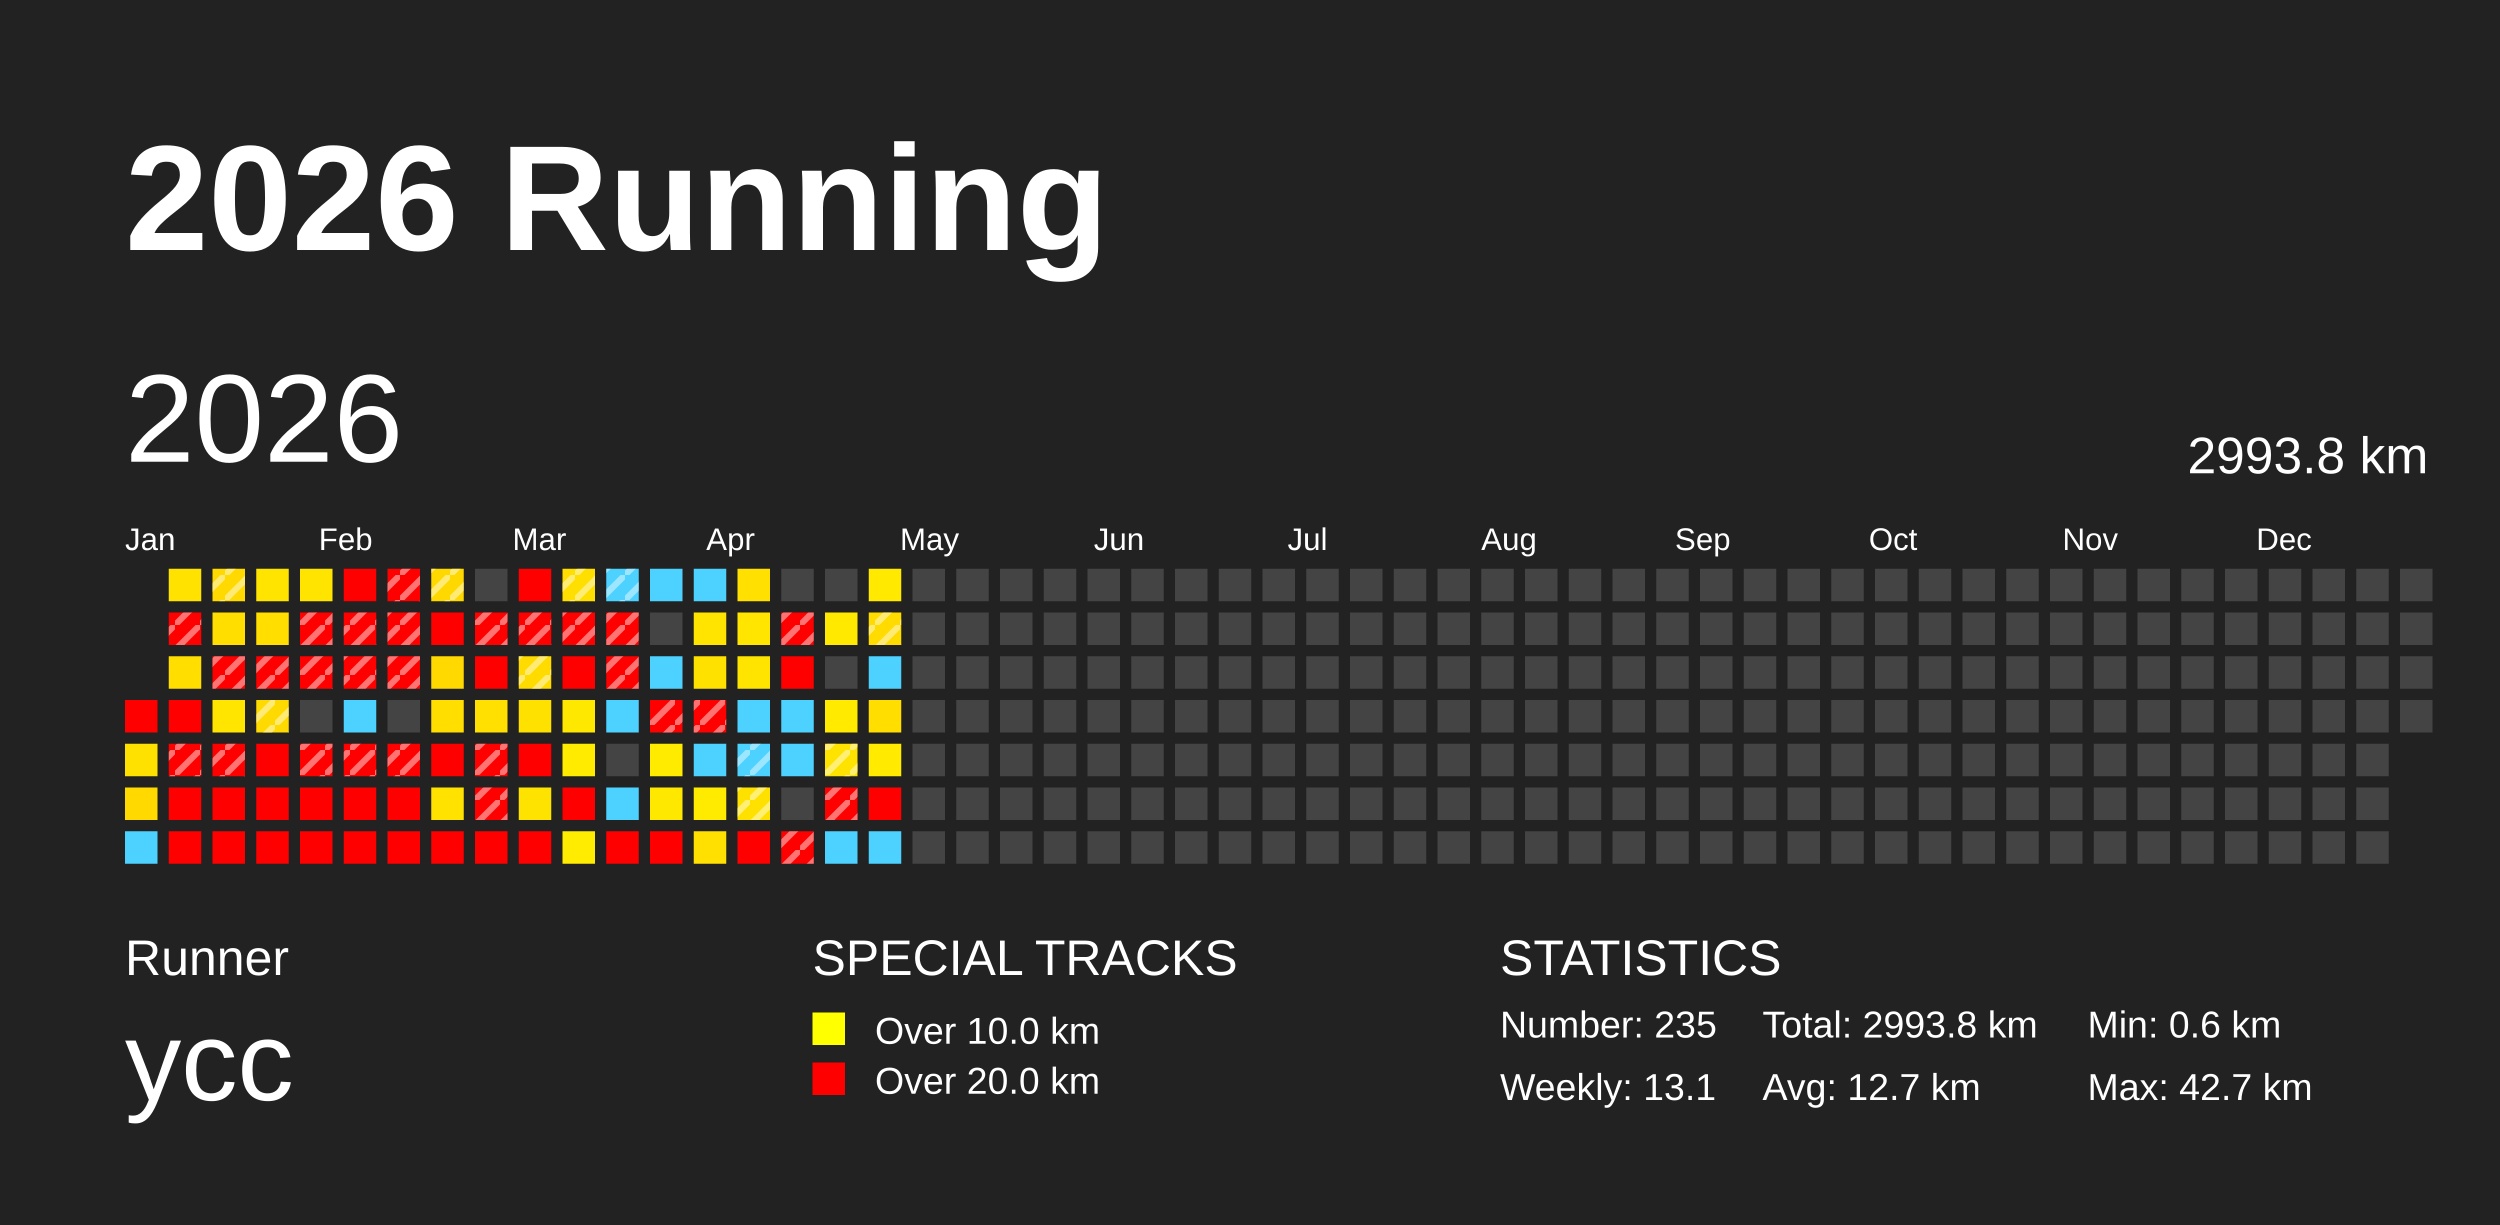
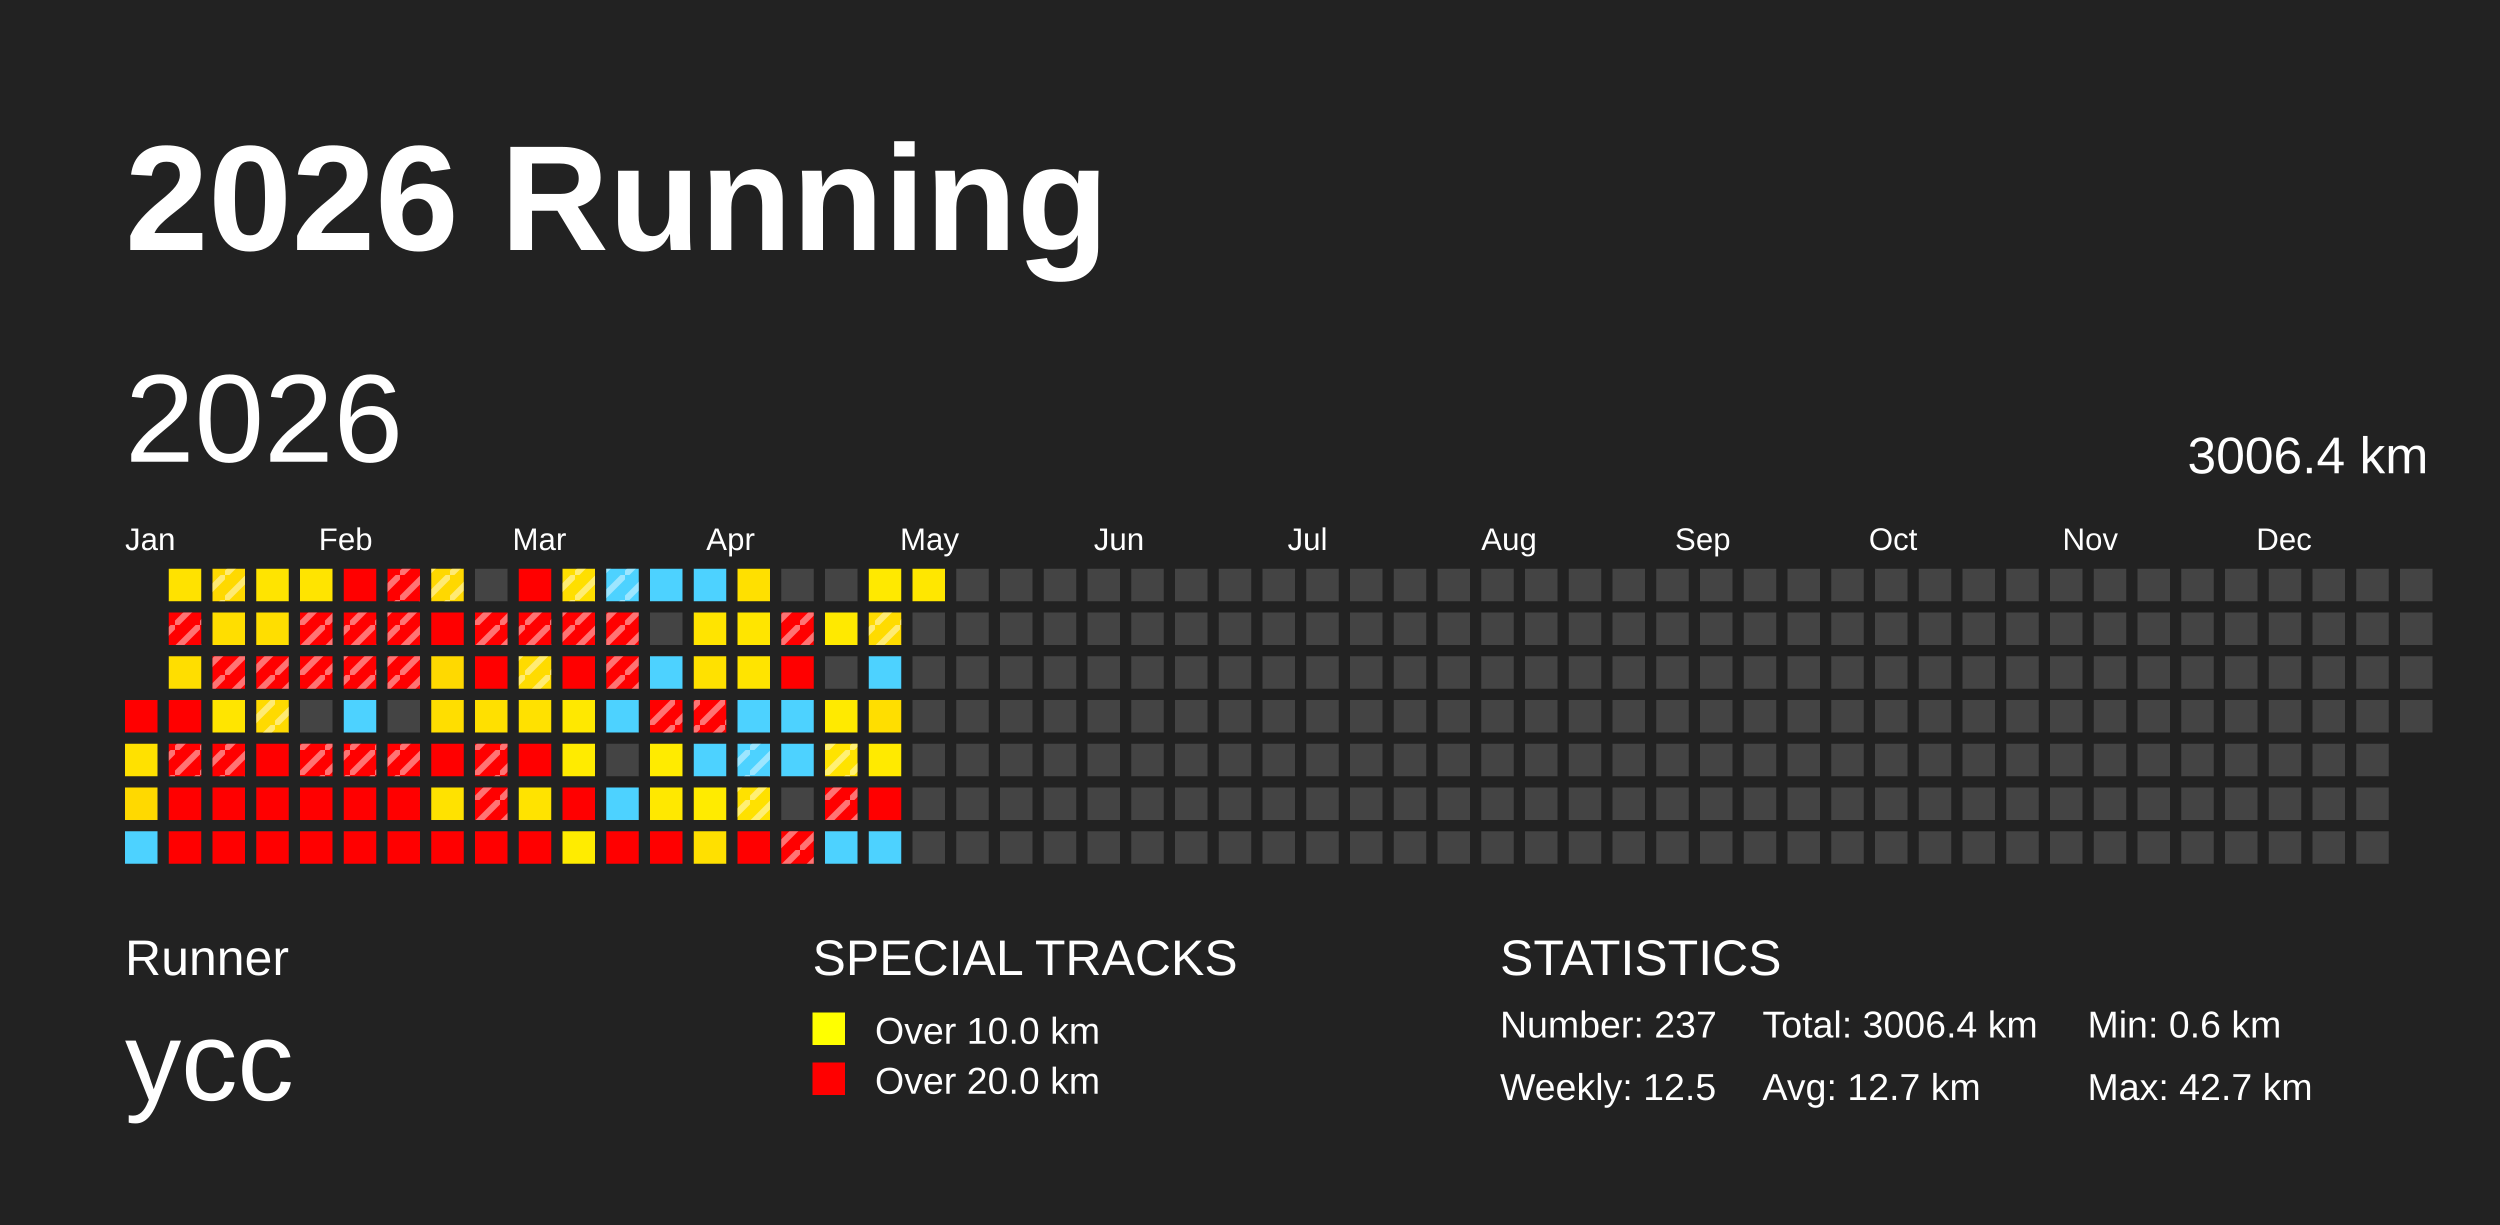
<svg xmlns="http://www.w3.org/2000/svg" baseProfile="full" height="98mm" version="1.1" viewBox="0,0,200,98" width="200mm">
  <defs>
    <pattern height="2" id="indoor-stripe" patternUnits="userSpaceOnUse" width="2">
      <line stroke="white" stroke-opacity="0.45" stroke-width="0.5" x1="0" x2="2" y1="2" y2="0" />
    </pattern>
  </defs>
  <rect fill="#222222" height="98" width="200" x="0" y="0" />
  <text fill="#FFFFFF" style="font-size:12px; font-family:Arial; font-weight:bold;" x="10" y="20">2026 Running</text>
  <text fill="#FFFFFF" style="font-size:4px; font-family:Arial" x="10" y="78">Runner</text>
  <text fill="#FFFFFF" style="font-size:9px; font-family:Arial" x="10" y="88">ycc</text>
  <text fill="#FFFFFF" style="font-size:4px; font-family:Arial" x="65" y="78">SPECIAL TRACKS</text>
  <rect fill="yellow" height="2.6" width="2.6" x="65" y="81" />
  <text fill="#FFFFFF" style="font-size:3px; font-family:Arial" x="70" y="83.5">Over 10.0 km</text>
  <rect fill="red" height="2.6" width="2.6" x="65" y="85" />
  <text fill="#FFFFFF" style="font-size:3px; font-family:Arial" x="70" y="87.5">Over 20.0 km</text>
  <text fill="#FFFFFF" style="font-size:4px; font-family:Arial" x="120" y="78">STATISTICS</text>
-   <text fill="#FFFFFF" style="font-size:3px; font-family:Arial" x="120" y="83">Number: 235</text>
-   <text fill="#FFFFFF" style="font-size:3px; font-family:Arial" x="120" y="88">Weekly: 13.1</text>
-   <text fill="#FFFFFF" style="font-size:3px; font-family:Arial" x="141" y="83">Total: 2993.8 km</text>
+   <text fill="#FFFFFF" style="font-size:3px; font-family:Arial" x="120" y="83">Number: 237</text>
+   <text fill="#FFFFFF" style="font-size:3px; font-family:Arial" x="120" y="88">Weekly: 12.5</text>
+   <text fill="#FFFFFF" style="font-size:3px; font-family:Arial" x="141" y="83">Total: 3006.4 km</text>
  <text fill="#FFFFFF" style="font-size:3px; font-family:Arial" x="141" y="88">Avg: 12.7 km</text>
  <text fill="#FFFFFF" style="font-size:3px; font-family:Arial" x="167" y="83">Min: 0.6 km</text>
  <text fill="#FFFFFF" style="font-size:3px; font-family:Arial" x="167" y="88">Max: 42.7 km</text>
  <text dominant-baseline="hanging" fill="#FFFFFF" style="font-size:10.0px; font-family:Arial;" x="10" y="30">2026</text>
-   <text dominant-baseline="hanging" fill="#FFFFFF" style="font-size:4.125px; font-family:Arial;" x="175" y="35">2993.8 km</text>
+   <text dominant-baseline="hanging" fill="#FFFFFF" style="font-size:4.125px; font-family:Arial;" x="175" y="35">3006.4 km</text>
  <text fill="#FFFFFF" style="font-size:2.5px; font-family:Arial" x="10.0" y="44">Jan</text>
  <text fill="#FFFFFF" style="font-size:2.5px; font-family:Arial" x="25.5" y="44">Feb</text>
  <text fill="#FFFFFF" style="font-size:2.5px; font-family:Arial" x="41.0" y="44">Mar</text>
  <text fill="#FFFFFF" style="font-size:2.5px; font-family:Arial" x="56.5" y="44">Apr</text>
  <text fill="#FFFFFF" style="font-size:2.5px; font-family:Arial" x="72.0" y="44">May</text>
  <text fill="#FFFFFF" style="font-size:2.5px; font-family:Arial" x="87.5" y="44">Jun</text>
  <text fill="#FFFFFF" style="font-size:2.5px; font-family:Arial" x="103.0" y="44">Jul</text>
  <text fill="#FFFFFF" style="font-size:2.5px; font-family:Arial" x="118.5" y="44">Aug</text>
  <text fill="#FFFFFF" style="font-size:2.5px; font-family:Arial" x="134.0" y="44">Sep</text>
  <text fill="#FFFFFF" style="font-size:2.5px; font-family:Arial" x="149.5" y="44">Oct</text>
  <text fill="#FFFFFF" style="font-size:2.5px; font-family:Arial" x="165.0" y="44">Nov</text>
  <text fill="#FFFFFF" style="font-size:2.5px; font-family:Arial" x="180.5" y="44">Dec</text>
  <rect fill="red" height="2.6" width="2.6" x="10.0" y="56.0" />
  <rect fill="#ffe100" height="2.6" width="2.6" x="10.0" y="59.5" />
  <rect fill="#ffd900" height="2.6" width="2.6" x="10.0" y="63.0" />
  <rect fill="#4dd2ff" height="2.6" width="2.6" x="10.0" y="66.5" />
  <rect fill="#ffe200" height="2.6" width="2.6" x="13.5" y="45.5" />
  <rect fill="red" height="2.6" width="2.6" x="13.5" y="49.0" />
  <rect fill="url(#indoor-stripe)" height="2.6" width="2.6" x="13.5" y="49.0" />
  <rect fill="#ffde00" height="2.6" width="2.6" x="13.5" y="52.5" />
  <rect fill="red" height="2.6" width="2.6" x="13.5" y="56.0" />
  <rect fill="red" height="2.6" width="2.6" x="13.5" y="59.5" />
  <rect fill="url(#indoor-stripe)" height="2.6" width="2.6" x="13.5" y="59.5" />
  <rect fill="red" height="2.6" width="2.6" x="13.5" y="63.0" />
  <rect fill="red" height="2.6" width="2.6" x="13.5" y="66.5" />
  <rect fill="#ffd900" height="2.6" width="2.6" x="17.0" y="45.5" />
  <rect fill="url(#indoor-stripe)" height="2.6" width="2.6" x="17.0" y="45.5" />
  <rect fill="#ffde00" height="2.6" width="2.6" x="17.0" y="49.0" />
  <rect fill="red" height="2.6" width="2.6" x="17.0" y="52.5" />
  <rect fill="url(#indoor-stripe)" height="2.6" width="2.6" x="17.0" y="52.5" />
  <rect fill="#ffe500" height="2.6" width="2.6" x="17.0" y="56.0" />
  <rect fill="red" height="2.6" width="2.6" x="17.0" y="59.5" />
  <rect fill="url(#indoor-stripe)" height="2.6" width="2.6" x="17.0" y="59.5" />
  <rect fill="red" height="2.6" width="2.6" x="17.0" y="63.0" />
  <rect fill="red" height="2.6" width="2.6" x="17.0" y="66.5" />
  <rect fill="#ffe400" height="2.6" width="2.6" x="20.5" y="45.5" />
  <rect fill="#ffde00" height="2.6" width="2.6" x="20.5" y="49.0" />
  <rect fill="red" height="2.6" width="2.6" x="20.5" y="52.5" />
  <rect fill="url(#indoor-stripe)" height="2.6" width="2.6" x="20.5" y="52.5" />
  <rect fill="#ffda00" height="2.6" width="2.6" x="20.5" y="56.0" />
  <rect fill="url(#indoor-stripe)" height="2.6" width="2.6" x="20.5" y="56.0" />
  <rect fill="red" height="2.6" width="2.6" x="20.5" y="59.5" />
  <rect fill="red" height="2.6" width="2.6" x="20.5" y="63.0" />
  <rect fill="red" height="2.6" width="2.6" x="20.5" y="66.5" />
  <rect fill="#ffe400" height="2.6" width="2.6" x="24.0" y="45.5" />
  <rect fill="red" height="2.6" width="2.6" x="24.0" y="49.0" />
  <rect fill="url(#indoor-stripe)" height="2.6" width="2.6" x="24.0" y="49.0" />
  <rect fill="red" height="2.6" width="2.6" x="24.0" y="52.5" />
  <rect fill="url(#indoor-stripe)" height="2.6" width="2.6" x="24.0" y="52.5" />
  <rect fill="#444444" height="2.6" width="2.6" x="24.0" y="56.0" />
  <rect fill="red" height="2.6" width="2.6" x="24.0" y="59.5" />
  <rect fill="url(#indoor-stripe)" height="2.6" width="2.6" x="24.0" y="59.5" />
  <rect fill="red" height="2.6" width="2.6" x="24.0" y="63.0" />
  <rect fill="red" height="2.6" width="2.6" x="24.0" y="66.5" />
  <rect fill="red" height="2.6" width="2.6" x="27.5" y="45.5" />
  <rect fill="red" height="2.6" width="2.6" x="27.5" y="49.0" />
  <rect fill="url(#indoor-stripe)" height="2.6" width="2.6" x="27.5" y="49.0" />
  <rect fill="red" height="2.6" width="2.6" x="27.5" y="52.5" />
  <rect fill="url(#indoor-stripe)" height="2.6" width="2.6" x="27.5" y="52.5" />
  <rect fill="#4dd2ff" height="2.6" width="2.6" x="27.5" y="56.0" />
  <rect fill="red" height="2.6" width="2.6" x="27.5" y="59.5" />
  <rect fill="url(#indoor-stripe)" height="2.6" width="2.6" x="27.5" y="59.5" />
  <rect fill="red" height="2.6" width="2.6" x="27.5" y="63.0" />
  <rect fill="red" height="2.6" width="2.6" x="27.5" y="66.5" />
  <rect fill="red" height="2.6" width="2.6" x="31.0" y="45.5" />
  <rect fill="url(#indoor-stripe)" height="2.6" width="2.6" x="31.0" y="45.5" />
  <rect fill="red" height="2.6" width="2.6" x="31.0" y="49.0" />
  <rect fill="url(#indoor-stripe)" height="2.6" width="2.6" x="31.0" y="49.0" />
  <rect fill="red" height="2.6" width="2.6" x="31.0" y="52.5" />
  <rect fill="url(#indoor-stripe)" height="2.6" width="2.6" x="31.0" y="52.5" />
  <rect fill="#444444" height="2.6" width="2.6" x="31.0" y="56.0" />
  <rect fill="red" height="2.6" width="2.6" x="31.0" y="59.5" />
  <rect fill="url(#indoor-stripe)" height="2.6" width="2.6" x="31.0" y="59.5" />
  <rect fill="red" height="2.6" width="2.6" x="31.0" y="63.0" />
  <rect fill="red" height="2.6" width="2.6" x="31.0" y="66.5" />
  <rect fill="#ffd800" height="2.6" width="2.6" x="34.5" y="45.5" />
  <rect fill="url(#indoor-stripe)" height="2.6" width="2.6" x="34.5" y="45.5" />
  <rect fill="red" height="2.6" width="2.6" x="34.5" y="49.0" />
  <rect fill="#ffd900" height="2.6" width="2.6" x="34.5" y="52.5" />
  <rect fill="#ffde00" height="2.6" width="2.6" x="34.5" y="56.0" />
  <rect fill="red" height="2.6" width="2.6" x="34.5" y="59.5" />
  <rect fill="#ffe200" height="2.6" width="2.6" x="34.5" y="63.0" />
  <rect fill="red" height="2.6" width="2.6" x="34.5" y="66.5" />
  <rect fill="#444444" height="2.6" width="2.6" x="38.0" y="45.5" />
  <rect fill="red" height="2.6" width="2.6" x="38.0" y="49.0" />
  <rect fill="url(#indoor-stripe)" height="2.6" width="2.6" x="38.0" y="49.0" />
  <rect fill="red" height="2.6" width="2.6" x="38.0" y="52.5" />
  <rect fill="#ffe000" height="2.6" width="2.6" x="38.0" y="56.0" />
  <rect fill="red" height="2.6" width="2.6" x="38.0" y="59.5" />
  <rect fill="url(#indoor-stripe)" height="2.6" width="2.6" x="38.0" y="59.5" />
  <rect fill="red" height="2.6" width="2.6" x="38.0" y="63.0" />
  <rect fill="url(#indoor-stripe)" height="2.6" width="2.6" x="38.0" y="63.0" />
  <rect fill="red" height="2.6" width="2.6" x="38.0" y="66.5" />
  <rect fill="red" height="2.6" width="2.6" x="41.5" y="45.5" />
  <rect fill="red" height="2.6" width="2.6" x="41.5" y="49.0" />
  <rect fill="url(#indoor-stripe)" height="2.6" width="2.6" x="41.5" y="49.0" />
  <rect fill="#ffdb00" height="2.6" width="2.6" x="41.5" y="52.5" />
  <rect fill="url(#indoor-stripe)" height="2.6" width="2.6" x="41.5" y="52.5" />
  <rect fill="#ffe100" height="2.6" width="2.6" x="41.5" y="56.0" />
  <rect fill="red" height="2.6" width="2.6" x="41.5" y="59.5" />
  <rect fill="#ffe300" height="2.6" width="2.6" x="41.5" y="63.0" />
  <rect fill="red" height="2.6" width="2.6" x="41.5" y="66.5" />
  <rect fill="#ffdf00" height="2.6" width="2.6" x="45.0" y="45.5" />
  <rect fill="url(#indoor-stripe)" height="2.6" width="2.6" x="45.0" y="45.5" />
  <rect fill="red" height="2.6" width="2.6" x="45.0" y="49.0" />
  <rect fill="url(#indoor-stripe)" height="2.6" width="2.6" x="45.0" y="49.0" />
  <rect fill="red" height="2.6" width="2.6" x="45.0" y="52.5" />
  <rect fill="#ffe800" height="2.6" width="2.6" x="45.0" y="56.0" />
  <rect fill="#ffeb00" height="2.6" width="2.6" x="45.0" y="59.5" />
  <rect fill="red" height="2.6" width="2.6" x="45.0" y="63.0" />
  <rect fill="#ffec00" height="2.6" width="2.6" x="45.0" y="66.5" />
  <rect fill="#4dd2ff" height="2.6" width="2.6" x="48.5" y="45.5" />
  <rect fill="url(#indoor-stripe)" height="2.6" width="2.6" x="48.5" y="45.5" />
  <rect fill="red" height="2.6" width="2.6" x="48.5" y="49.0" />
  <rect fill="url(#indoor-stripe)" height="2.6" width="2.6" x="48.5" y="49.0" />
  <rect fill="red" height="2.6" width="2.6" x="48.5" y="52.5" />
  <rect fill="url(#indoor-stripe)" height="2.6" width="2.6" x="48.5" y="52.5" />
  <rect fill="#4dd2ff" height="2.6" width="2.6" x="48.5" y="56.0" />
  <rect fill="#444444" height="2.6" width="2.6" x="48.5" y="59.5" />
  <rect fill="#4dd2ff" height="2.6" width="2.6" x="48.5" y="63.0" />
  <rect fill="red" height="2.6" width="2.6" x="48.5" y="66.5" />
  <rect fill="#4dd2ff" height="2.6" width="2.6" x="52.0" y="45.5" />
  <rect fill="#444444" height="2.6" width="2.6" x="52.0" y="49.0" />
  <rect fill="#4dd2ff" height="2.6" width="2.6" x="52.0" y="52.5" />
  <rect fill="red" height="2.6" width="2.6" x="52.0" y="56.0" />
  <rect fill="url(#indoor-stripe)" height="2.6" width="2.6" x="52.0" y="56.0" />
  <rect fill="#ffeb00" height="2.6" width="2.6" x="52.0" y="59.5" />
  <rect fill="#ffe800" height="2.6" width="2.6" x="52.0" y="63.0" />
  <rect fill="red" height="2.6" width="2.6" x="52.0" y="66.5" />
  <rect fill="#4dd2ff" height="2.6" width="2.6" x="55.5" y="45.5" />
  <rect fill="#ffe400" height="2.6" width="2.6" x="55.5" y="49.0" />
  <rect fill="#ffe100" height="2.6" width="2.6" x="55.5" y="52.5" />
  <rect fill="red" height="2.6" width="2.6" x="55.5" y="56.0" />
  <rect fill="url(#indoor-stripe)" height="2.6" width="2.6" x="55.5" y="56.0" />
  <rect fill="#4dd2ff" height="2.6" width="2.6" x="55.5" y="59.5" />
  <rect fill="#ffeb00" height="2.6" width="2.6" x="55.5" y="63.0" />
  <rect fill="#ffe000" height="2.6" width="2.6" x="55.5" y="66.5" />
  <rect fill="#ffe000" height="2.6" width="2.6" x="59.0" y="45.5" />
  <rect fill="#ffe500" height="2.6" width="2.6" x="59.0" y="49.0" />
  <rect fill="#ffe400" height="2.6" width="2.6" x="59.0" y="52.5" />
  <rect fill="#4dd2ff" height="2.6" width="2.6" x="59.0" y="56.0" />
  <rect fill="#4dd2ff" height="2.6" width="2.6" x="59.0" y="59.5" />
  <rect fill="url(#indoor-stripe)" height="2.6" width="2.6" x="59.0" y="59.5" />
  <rect fill="#ffe100" height="2.6" width="2.6" x="59.0" y="63.0" />
  <rect fill="url(#indoor-stripe)" height="2.6" width="2.6" x="59.0" y="63.0" />
  <rect fill="red" height="2.6" width="2.6" x="59.0" y="66.5" />
  <rect fill="#444444" height="2.6" width="2.6" x="62.5" y="45.5" />
  <rect fill="red" height="2.6" width="2.6" x="62.5" y="49.0" />
  <rect fill="url(#indoor-stripe)" height="2.6" width="2.6" x="62.5" y="49.0" />
  <rect fill="red" height="2.6" width="2.6" x="62.5" y="52.5" />
  <rect fill="#4dd2ff" height="2.6" width="2.6" x="62.5" y="56.0" />
  <rect fill="#4dd2ff" height="2.6" width="2.6" x="62.5" y="59.5" />
  <rect fill="#444444" height="2.6" width="2.6" x="62.5" y="63.0" />
  <rect fill="red" height="2.6" width="2.6" x="62.5" y="66.5" />
  <rect fill="url(#indoor-stripe)" height="2.6" width="2.6" x="62.5" y="66.5" />
  <rect fill="#444444" height="2.6" width="2.6" x="66.0" y="45.5" />
  <rect fill="#ffe900" height="2.6" width="2.6" x="66.0" y="49.0" />
  <rect fill="#444444" height="2.6" width="2.6" x="66.0" y="52.5" />
  <rect fill="#ffea00" height="2.6" width="2.6" x="66.0" y="56.0" />
  <rect fill="#ffe300" height="2.6" width="2.6" x="66.0" y="59.5" />
  <rect fill="url(#indoor-stripe)" height="2.6" width="2.6" x="66.0" y="59.5" />
  <rect fill="red" height="2.6" width="2.6" x="66.0" y="63.0" />
  <rect fill="url(#indoor-stripe)" height="2.6" width="2.6" x="66.0" y="63.0" />
  <rect fill="#4dd2ff" height="2.6" width="2.6" x="66.0" y="66.5" />
  <rect fill="#ffe900" height="2.6" width="2.6" x="69.5" y="45.5" />
  <rect fill="#ffdb00" height="2.6" width="2.6" x="69.5" y="49.0" />
  <rect fill="url(#indoor-stripe)" height="2.6" width="2.6" x="69.5" y="49.0" />
  <rect fill="#4dd2ff" height="2.6" width="2.6" x="69.5" y="52.5" />
  <rect fill="#ffde00" height="2.6" width="2.6" x="69.5" y="56.0" />
  <rect fill="#ffea00" height="2.6" width="2.6" x="69.5" y="59.5" />
  <rect fill="red" height="2.6" width="2.6" x="69.5" y="63.0" />
  <rect fill="#4dd2ff" height="2.6" width="2.6" x="69.5" y="66.5" />
-   <rect fill="#444444" height="2.6" width="2.6" x="73.0" y="45.5" />
+   <rect fill="#ffe700" height="2.6" width="2.6" x="73.0" y="45.5" />
  <rect fill="#444444" height="2.6" width="2.6" x="73.0" y="49.0" />
  <rect fill="#444444" height="2.6" width="2.6" x="73.0" y="52.5" />
  <rect fill="#444444" height="2.6" width="2.6" x="73.0" y="56.0" />
  <rect fill="#444444" height="2.6" width="2.6" x="73.0" y="59.5" />
  <rect fill="#444444" height="2.6" width="2.6" x="73.0" y="63.0" />
  <rect fill="#444444" height="2.6" width="2.6" x="73.0" y="66.5" />
  <rect fill="#444444" height="2.6" width="2.6" x="76.5" y="45.5" />
  <rect fill="#444444" height="2.6" width="2.6" x="76.5" y="49.0" />
  <rect fill="#444444" height="2.6" width="2.6" x="76.5" y="52.5" />
  <rect fill="#444444" height="2.6" width="2.6" x="76.5" y="56.0" />
  <rect fill="#444444" height="2.6" width="2.6" x="76.5" y="59.5" />
  <rect fill="#444444" height="2.6" width="2.6" x="76.5" y="63.0" />
  <rect fill="#444444" height="2.6" width="2.6" x="76.5" y="66.5" />
  <rect fill="#444444" height="2.6" width="2.6" x="80.0" y="45.5" />
  <rect fill="#444444" height="2.6" width="2.6" x="80.0" y="49.0" />
  <rect fill="#444444" height="2.6" width="2.6" x="80.0" y="52.5" />
  <rect fill="#444444" height="2.6" width="2.6" x="80.0" y="56.0" />
  <rect fill="#444444" height="2.6" width="2.6" x="80.0" y="59.5" />
  <rect fill="#444444" height="2.6" width="2.6" x="80.0" y="63.0" />
  <rect fill="#444444" height="2.6" width="2.6" x="80.0" y="66.5" />
  <rect fill="#444444" height="2.6" width="2.6" x="83.5" y="45.5" />
  <rect fill="#444444" height="2.6" width="2.6" x="83.5" y="49.0" />
  <rect fill="#444444" height="2.6" width="2.6" x="83.5" y="52.5" />
  <rect fill="#444444" height="2.6" width="2.6" x="83.5" y="56.0" />
  <rect fill="#444444" height="2.6" width="2.6" x="83.5" y="59.5" />
  <rect fill="#444444" height="2.6" width="2.6" x="83.5" y="63.0" />
  <rect fill="#444444" height="2.6" width="2.6" x="83.5" y="66.5" />
  <rect fill="#444444" height="2.6" width="2.6" x="87.0" y="45.5" />
  <rect fill="#444444" height="2.6" width="2.6" x="87.0" y="49.0" />
  <rect fill="#444444" height="2.6" width="2.6" x="87.0" y="52.5" />
  <rect fill="#444444" height="2.6" width="2.6" x="87.0" y="56.0" />
  <rect fill="#444444" height="2.6" width="2.6" x="87.0" y="59.5" />
  <rect fill="#444444" height="2.6" width="2.6" x="87.0" y="63.0" />
  <rect fill="#444444" height="2.6" width="2.6" x="87.0" y="66.5" />
  <rect fill="#444444" height="2.6" width="2.6" x="90.5" y="45.5" />
  <rect fill="#444444" height="2.6" width="2.6" x="90.5" y="49.0" />
  <rect fill="#444444" height="2.6" width="2.6" x="90.5" y="52.5" />
  <rect fill="#444444" height="2.6" width="2.6" x="90.5" y="56.0" />
  <rect fill="#444444" height="2.6" width="2.6" x="90.5" y="59.5" />
  <rect fill="#444444" height="2.6" width="2.6" x="90.5" y="63.0" />
  <rect fill="#444444" height="2.6" width="2.6" x="90.5" y="66.5" />
  <rect fill="#444444" height="2.6" width="2.6" x="94.0" y="45.5" />
  <rect fill="#444444" height="2.6" width="2.6" x="94.0" y="49.0" />
  <rect fill="#444444" height="2.6" width="2.6" x="94.0" y="52.5" />
  <rect fill="#444444" height="2.6" width="2.6" x="94.0" y="56.0" />
  <rect fill="#444444" height="2.6" width="2.6" x="94.0" y="59.5" />
  <rect fill="#444444" height="2.6" width="2.6" x="94.0" y="63.0" />
  <rect fill="#444444" height="2.6" width="2.6" x="94.0" y="66.5" />
  <rect fill="#444444" height="2.6" width="2.6" x="97.5" y="45.5" />
  <rect fill="#444444" height="2.6" width="2.6" x="97.5" y="49.0" />
  <rect fill="#444444" height="2.6" width="2.6" x="97.5" y="52.5" />
  <rect fill="#444444" height="2.6" width="2.6" x="97.5" y="56.0" />
  <rect fill="#444444" height="2.6" width="2.6" x="97.5" y="59.5" />
  <rect fill="#444444" height="2.6" width="2.6" x="97.5" y="63.0" />
  <rect fill="#444444" height="2.6" width="2.6" x="97.5" y="66.5" />
  <rect fill="#444444" height="2.6" width="2.6" x="101.0" y="45.5" />
  <rect fill="#444444" height="2.6" width="2.6" x="101.0" y="49.0" />
  <rect fill="#444444" height="2.6" width="2.6" x="101.0" y="52.5" />
  <rect fill="#444444" height="2.6" width="2.6" x="101.0" y="56.0" />
  <rect fill="#444444" height="2.6" width="2.6" x="101.0" y="59.5" />
  <rect fill="#444444" height="2.6" width="2.6" x="101.0" y="63.0" />
  <rect fill="#444444" height="2.6" width="2.6" x="101.0" y="66.5" />
  <rect fill="#444444" height="2.6" width="2.6" x="104.5" y="45.5" />
  <rect fill="#444444" height="2.6" width="2.6" x="104.5" y="49.0" />
  <rect fill="#444444" height="2.6" width="2.6" x="104.5" y="52.5" />
  <rect fill="#444444" height="2.6" width="2.6" x="104.5" y="56.0" />
  <rect fill="#444444" height="2.6" width="2.6" x="104.5" y="59.5" />
  <rect fill="#444444" height="2.6" width="2.6" x="104.5" y="63.0" />
  <rect fill="#444444" height="2.6" width="2.6" x="104.5" y="66.5" />
  <rect fill="#444444" height="2.6" width="2.6" x="108.0" y="45.5" />
  <rect fill="#444444" height="2.6" width="2.6" x="108.0" y="49.0" />
  <rect fill="#444444" height="2.6" width="2.6" x="108.0" y="52.5" />
  <rect fill="#444444" height="2.6" width="2.6" x="108.0" y="56.0" />
  <rect fill="#444444" height="2.6" width="2.6" x="108.0" y="59.5" />
  <rect fill="#444444" height="2.6" width="2.6" x="108.0" y="63.0" />
  <rect fill="#444444" height="2.6" width="2.6" x="108.0" y="66.5" />
  <rect fill="#444444" height="2.6" width="2.6" x="111.5" y="45.5" />
  <rect fill="#444444" height="2.6" width="2.6" x="111.5" y="49.0" />
  <rect fill="#444444" height="2.6" width="2.6" x="111.5" y="52.5" />
  <rect fill="#444444" height="2.6" width="2.6" x="111.5" y="56.0" />
  <rect fill="#444444" height="2.6" width="2.6" x="111.5" y="59.5" />
  <rect fill="#444444" height="2.6" width="2.6" x="111.5" y="63.0" />
  <rect fill="#444444" height="2.6" width="2.6" x="111.5" y="66.5" />
  <rect fill="#444444" height="2.6" width="2.6" x="115.0" y="45.5" />
  <rect fill="#444444" height="2.6" width="2.6" x="115.0" y="49.0" />
  <rect fill="#444444" height="2.6" width="2.6" x="115.0" y="52.5" />
  <rect fill="#444444" height="2.6" width="2.6" x="115.0" y="56.0" />
  <rect fill="#444444" height="2.6" width="2.6" x="115.0" y="59.5" />
  <rect fill="#444444" height="2.6" width="2.6" x="115.0" y="63.0" />
  <rect fill="#444444" height="2.6" width="2.6" x="115.0" y="66.5" />
  <rect fill="#444444" height="2.6" width="2.6" x="118.5" y="45.5" />
  <rect fill="#444444" height="2.6" width="2.6" x="118.5" y="49.0" />
  <rect fill="#444444" height="2.6" width="2.6" x="118.5" y="52.5" />
  <rect fill="#444444" height="2.6" width="2.6" x="118.5" y="56.0" />
  <rect fill="#444444" height="2.6" width="2.6" x="118.5" y="59.5" />
  <rect fill="#444444" height="2.6" width="2.6" x="118.5" y="63.0" />
  <rect fill="#444444" height="2.6" width="2.6" x="118.5" y="66.5" />
  <rect fill="#444444" height="2.6" width="2.6" x="122.0" y="45.5" />
  <rect fill="#444444" height="2.6" width="2.6" x="122.0" y="49.0" />
  <rect fill="#444444" height="2.6" width="2.6" x="122.0" y="52.5" />
  <rect fill="#444444" height="2.6" width="2.6" x="122.0" y="56.0" />
  <rect fill="#444444" height="2.6" width="2.6" x="122.0" y="59.5" />
  <rect fill="#444444" height="2.6" width="2.6" x="122.0" y="63.0" />
  <rect fill="#444444" height="2.6" width="2.6" x="122.0" y="66.5" />
  <rect fill="#444444" height="2.6" width="2.6" x="125.5" y="45.5" />
  <rect fill="#444444" height="2.6" width="2.6" x="125.5" y="49.0" />
  <rect fill="#444444" height="2.6" width="2.6" x="125.5" y="52.5" />
  <rect fill="#444444" height="2.6" width="2.6" x="125.5" y="56.0" />
  <rect fill="#444444" height="2.6" width="2.6" x="125.5" y="59.5" />
  <rect fill="#444444" height="2.6" width="2.6" x="125.5" y="63.0" />
  <rect fill="#444444" height="2.6" width="2.6" x="125.5" y="66.5" />
  <rect fill="#444444" height="2.6" width="2.6" x="129.0" y="45.5" />
  <rect fill="#444444" height="2.6" width="2.6" x="129.0" y="49.0" />
  <rect fill="#444444" height="2.6" width="2.6" x="129.0" y="52.5" />
  <rect fill="#444444" height="2.6" width="2.6" x="129.0" y="56.0" />
  <rect fill="#444444" height="2.6" width="2.6" x="129.0" y="59.5" />
  <rect fill="#444444" height="2.6" width="2.6" x="129.0" y="63.0" />
  <rect fill="#444444" height="2.6" width="2.6" x="129.0" y="66.5" />
  <rect fill="#444444" height="2.6" width="2.6" x="132.5" y="45.5" />
  <rect fill="#444444" height="2.6" width="2.6" x="132.5" y="49.0" />
  <rect fill="#444444" height="2.6" width="2.6" x="132.5" y="52.5" />
  <rect fill="#444444" height="2.6" width="2.6" x="132.5" y="56.0" />
  <rect fill="#444444" height="2.6" width="2.6" x="132.5" y="59.5" />
  <rect fill="#444444" height="2.6" width="2.6" x="132.5" y="63.0" />
  <rect fill="#444444" height="2.6" width="2.6" x="132.5" y="66.5" />
  <rect fill="#444444" height="2.6" width="2.6" x="136.0" y="45.5" />
  <rect fill="#444444" height="2.6" width="2.6" x="136.0" y="49.0" />
  <rect fill="#444444" height="2.6" width="2.6" x="136.0" y="52.5" />
  <rect fill="#444444" height="2.6" width="2.6" x="136.0" y="56.0" />
  <rect fill="#444444" height="2.6" width="2.6" x="136.0" y="59.5" />
  <rect fill="#444444" height="2.6" width="2.6" x="136.0" y="63.0" />
  <rect fill="#444444" height="2.6" width="2.6" x="136.0" y="66.5" />
  <rect fill="#444444" height="2.6" width="2.6" x="139.5" y="45.5" />
  <rect fill="#444444" height="2.6" width="2.6" x="139.5" y="49.0" />
  <rect fill="#444444" height="2.6" width="2.6" x="139.5" y="52.5" />
  <rect fill="#444444" height="2.6" width="2.6" x="139.5" y="56.0" />
  <rect fill="#444444" height="2.6" width="2.6" x="139.5" y="59.5" />
  <rect fill="#444444" height="2.6" width="2.6" x="139.5" y="63.0" />
  <rect fill="#444444" height="2.6" width="2.6" x="139.5" y="66.5" />
  <rect fill="#444444" height="2.6" width="2.6" x="143.0" y="45.5" />
  <rect fill="#444444" height="2.6" width="2.6" x="143.0" y="49.0" />
  <rect fill="#444444" height="2.6" width="2.6" x="143.0" y="52.5" />
  <rect fill="#444444" height="2.6" width="2.6" x="143.0" y="56.0" />
  <rect fill="#444444" height="2.6" width="2.6" x="143.0" y="59.5" />
  <rect fill="#444444" height="2.6" width="2.6" x="143.0" y="63.0" />
  <rect fill="#444444" height="2.6" width="2.6" x="143.0" y="66.5" />
  <rect fill="#444444" height="2.6" width="2.6" x="146.5" y="45.5" />
  <rect fill="#444444" height="2.6" width="2.6" x="146.5" y="49.0" />
  <rect fill="#444444" height="2.6" width="2.6" x="146.5" y="52.5" />
  <rect fill="#444444" height="2.6" width="2.6" x="146.5" y="56.0" />
  <rect fill="#444444" height="2.6" width="2.6" x="146.5" y="59.5" />
  <rect fill="#444444" height="2.6" width="2.6" x="146.5" y="63.0" />
  <rect fill="#444444" height="2.6" width="2.6" x="146.5" y="66.5" />
  <rect fill="#444444" height="2.6" width="2.6" x="150.0" y="45.5" />
  <rect fill="#444444" height="2.6" width="2.6" x="150.0" y="49.0" />
  <rect fill="#444444" height="2.6" width="2.6" x="150.0" y="52.5" />
  <rect fill="#444444" height="2.6" width="2.6" x="150.0" y="56.0" />
  <rect fill="#444444" height="2.6" width="2.6" x="150.0" y="59.5" />
  <rect fill="#444444" height="2.6" width="2.6" x="150.0" y="63.0" />
  <rect fill="#444444" height="2.6" width="2.6" x="150.0" y="66.5" />
  <rect fill="#444444" height="2.6" width="2.6" x="153.5" y="45.5" />
  <rect fill="#444444" height="2.6" width="2.6" x="153.5" y="49.0" />
  <rect fill="#444444" height="2.6" width="2.6" x="153.5" y="52.5" />
  <rect fill="#444444" height="2.6" width="2.6" x="153.5" y="56.0" />
  <rect fill="#444444" height="2.6" width="2.6" x="153.5" y="59.5" />
  <rect fill="#444444" height="2.6" width="2.6" x="153.5" y="63.0" />
  <rect fill="#444444" height="2.6" width="2.6" x="153.5" y="66.5" />
  <rect fill="#444444" height="2.6" width="2.6" x="157.0" y="45.5" />
  <rect fill="#444444" height="2.6" width="2.6" x="157.0" y="49.0" />
  <rect fill="#444444" height="2.6" width="2.6" x="157.0" y="52.5" />
  <rect fill="#444444" height="2.6" width="2.6" x="157.0" y="56.0" />
  <rect fill="#444444" height="2.6" width="2.6" x="157.0" y="59.5" />
  <rect fill="#444444" height="2.6" width="2.6" x="157.0" y="63.0" />
  <rect fill="#444444" height="2.6" width="2.6" x="157.0" y="66.5" />
  <rect fill="#444444" height="2.6" width="2.6" x="160.5" y="45.5" />
  <rect fill="#444444" height="2.6" width="2.6" x="160.5" y="49.0" />
  <rect fill="#444444" height="2.6" width="2.6" x="160.5" y="52.5" />
  <rect fill="#444444" height="2.6" width="2.6" x="160.5" y="56.0" />
  <rect fill="#444444" height="2.6" width="2.6" x="160.5" y="59.5" />
  <rect fill="#444444" height="2.6" width="2.6" x="160.5" y="63.0" />
  <rect fill="#444444" height="2.6" width="2.6" x="160.5" y="66.5" />
  <rect fill="#444444" height="2.6" width="2.6" x="164.0" y="45.5" />
  <rect fill="#444444" height="2.6" width="2.6" x="164.0" y="49.0" />
  <rect fill="#444444" height="2.6" width="2.6" x="164.0" y="52.5" />
  <rect fill="#444444" height="2.6" width="2.6" x="164.0" y="56.0" />
  <rect fill="#444444" height="2.6" width="2.6" x="164.0" y="59.5" />
  <rect fill="#444444" height="2.6" width="2.6" x="164.0" y="63.0" />
  <rect fill="#444444" height="2.6" width="2.6" x="164.0" y="66.5" />
  <rect fill="#444444" height="2.6" width="2.6" x="167.5" y="45.5" />
  <rect fill="#444444" height="2.6" width="2.6" x="167.5" y="49.0" />
  <rect fill="#444444" height="2.6" width="2.6" x="167.5" y="52.5" />
  <rect fill="#444444" height="2.6" width="2.6" x="167.5" y="56.0" />
  <rect fill="#444444" height="2.6" width="2.6" x="167.5" y="59.5" />
  <rect fill="#444444" height="2.6" width="2.6" x="167.5" y="63.0" />
  <rect fill="#444444" height="2.6" width="2.6" x="167.5" y="66.5" />
  <rect fill="#444444" height="2.6" width="2.6" x="171.0" y="45.5" />
  <rect fill="#444444" height="2.6" width="2.6" x="171.0" y="49.0" />
  <rect fill="#444444" height="2.6" width="2.6" x="171.0" y="52.5" />
  <rect fill="#444444" height="2.6" width="2.6" x="171.0" y="56.0" />
  <rect fill="#444444" height="2.6" width="2.6" x="171.0" y="59.5" />
  <rect fill="#444444" height="2.6" width="2.6" x="171.0" y="63.0" />
  <rect fill="#444444" height="2.6" width="2.6" x="171.0" y="66.5" />
  <rect fill="#444444" height="2.6" width="2.6" x="174.5" y="45.5" />
  <rect fill="#444444" height="2.6" width="2.6" x="174.5" y="49.0" />
  <rect fill="#444444" height="2.6" width="2.6" x="174.5" y="52.5" />
  <rect fill="#444444" height="2.6" width="2.6" x="174.5" y="56.0" />
  <rect fill="#444444" height="2.6" width="2.6" x="174.5" y="59.5" />
  <rect fill="#444444" height="2.6" width="2.6" x="174.5" y="63.0" />
  <rect fill="#444444" height="2.6" width="2.6" x="174.5" y="66.5" />
  <rect fill="#444444" height="2.6" width="2.6" x="178.0" y="45.5" />
  <rect fill="#444444" height="2.6" width="2.6" x="178.0" y="49.0" />
  <rect fill="#444444" height="2.6" width="2.6" x="178.0" y="52.5" />
  <rect fill="#444444" height="2.6" width="2.6" x="178.0" y="56.0" />
  <rect fill="#444444" height="2.6" width="2.6" x="178.0" y="59.5" />
  <rect fill="#444444" height="2.6" width="2.6" x="178.0" y="63.0" />
  <rect fill="#444444" height="2.6" width="2.6" x="178.0" y="66.5" />
  <rect fill="#444444" height="2.6" width="2.6" x="181.5" y="45.5" />
  <rect fill="#444444" height="2.6" width="2.6" x="181.5" y="49.0" />
  <rect fill="#444444" height="2.6" width="2.6" x="181.5" y="52.5" />
  <rect fill="#444444" height="2.6" width="2.6" x="181.5" y="56.0" />
  <rect fill="#444444" height="2.6" width="2.6" x="181.5" y="59.5" />
  <rect fill="#444444" height="2.6" width="2.6" x="181.5" y="63.0" />
  <rect fill="#444444" height="2.6" width="2.6" x="181.5" y="66.5" />
  <rect fill="#444444" height="2.6" width="2.6" x="185.0" y="45.5" />
  <rect fill="#444444" height="2.6" width="2.6" x="185.0" y="49.0" />
  <rect fill="#444444" height="2.6" width="2.6" x="185.0" y="52.5" />
  <rect fill="#444444" height="2.6" width="2.6" x="185.0" y="56.0" />
  <rect fill="#444444" height="2.6" width="2.6" x="185.0" y="59.5" />
  <rect fill="#444444" height="2.6" width="2.6" x="185.0" y="63.0" />
  <rect fill="#444444" height="2.6" width="2.6" x="185.0" y="66.5" />
  <rect fill="#444444" height="2.6" width="2.6" x="188.5" y="45.5" />
  <rect fill="#444444" height="2.6" width="2.6" x="188.5" y="49.0" />
  <rect fill="#444444" height="2.6" width="2.6" x="188.5" y="52.5" />
  <rect fill="#444444" height="2.6" width="2.6" x="188.5" y="56.0" />
  <rect fill="#444444" height="2.6" width="2.6" x="188.5" y="59.5" />
  <rect fill="#444444" height="2.6" width="2.6" x="188.5" y="63.0" />
  <rect fill="#444444" height="2.6" width="2.6" x="188.5" y="66.5" />
  <rect fill="#444444" height="2.6" width="2.6" x="192.0" y="45.5" />
  <rect fill="#444444" height="2.6" width="2.6" x="192.0" y="49.0" />
  <rect fill="#444444" height="2.6" width="2.6" x="192.0" y="52.5" />
  <rect fill="#444444" height="2.6" width="2.6" x="192.0" y="56.0" />
</svg>
